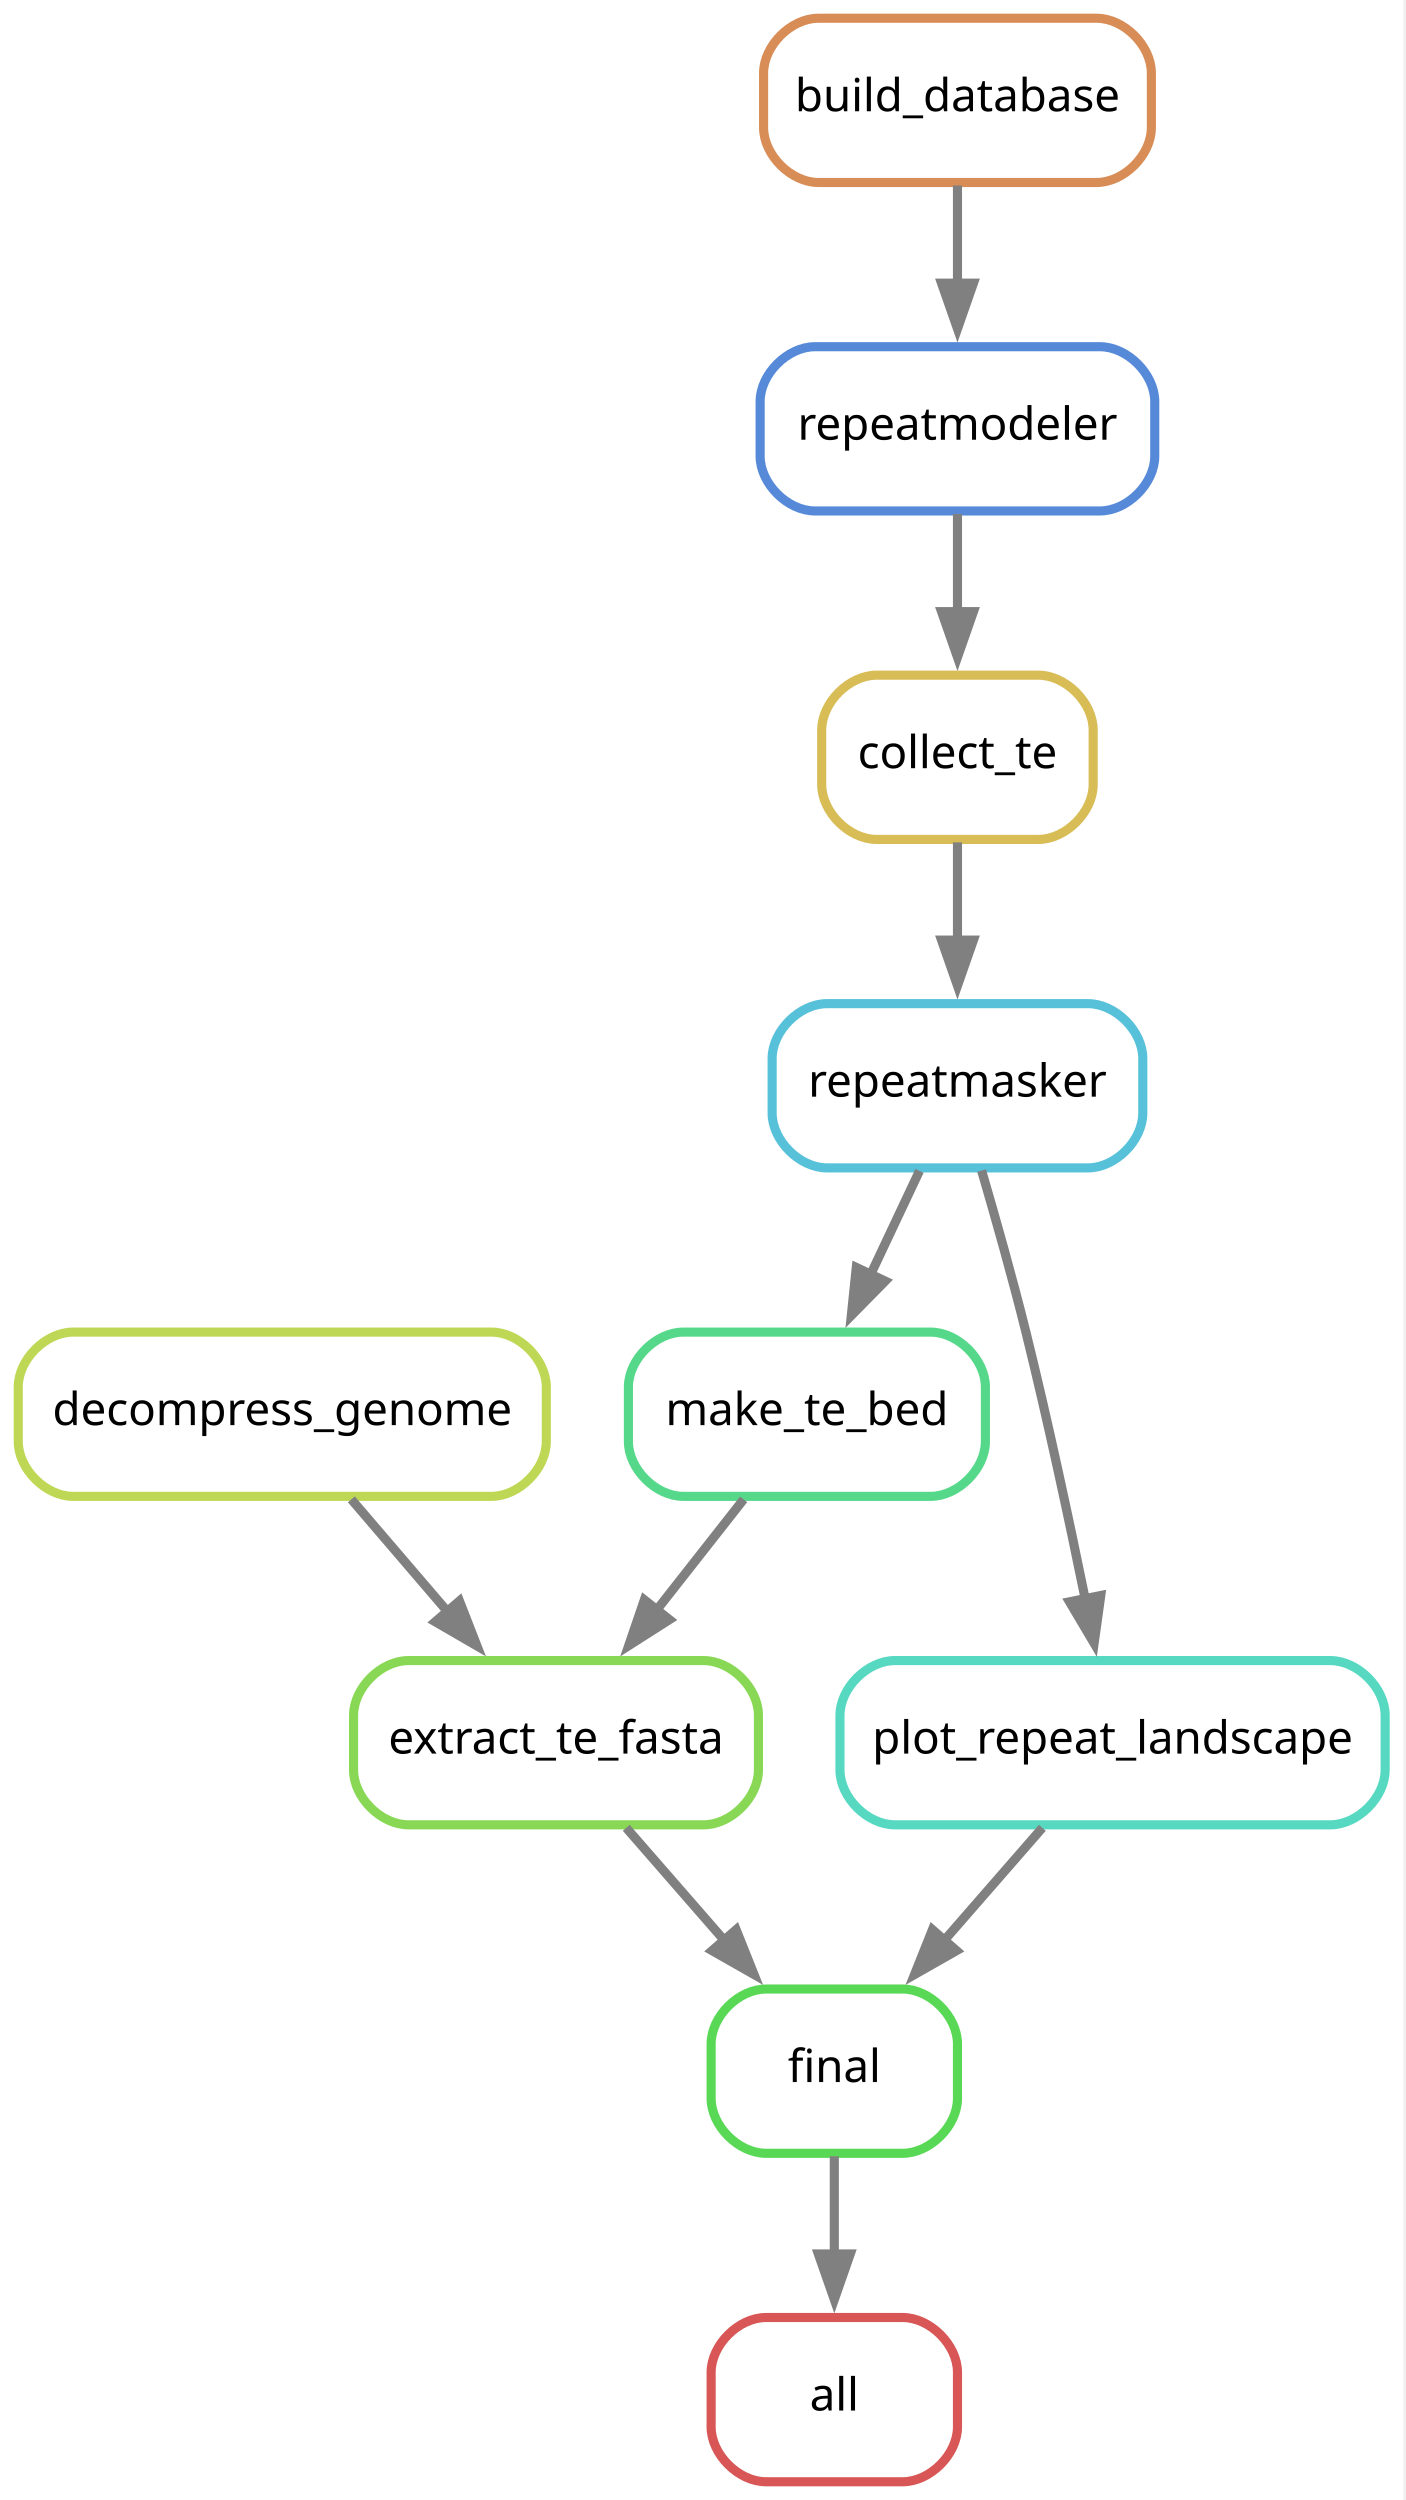
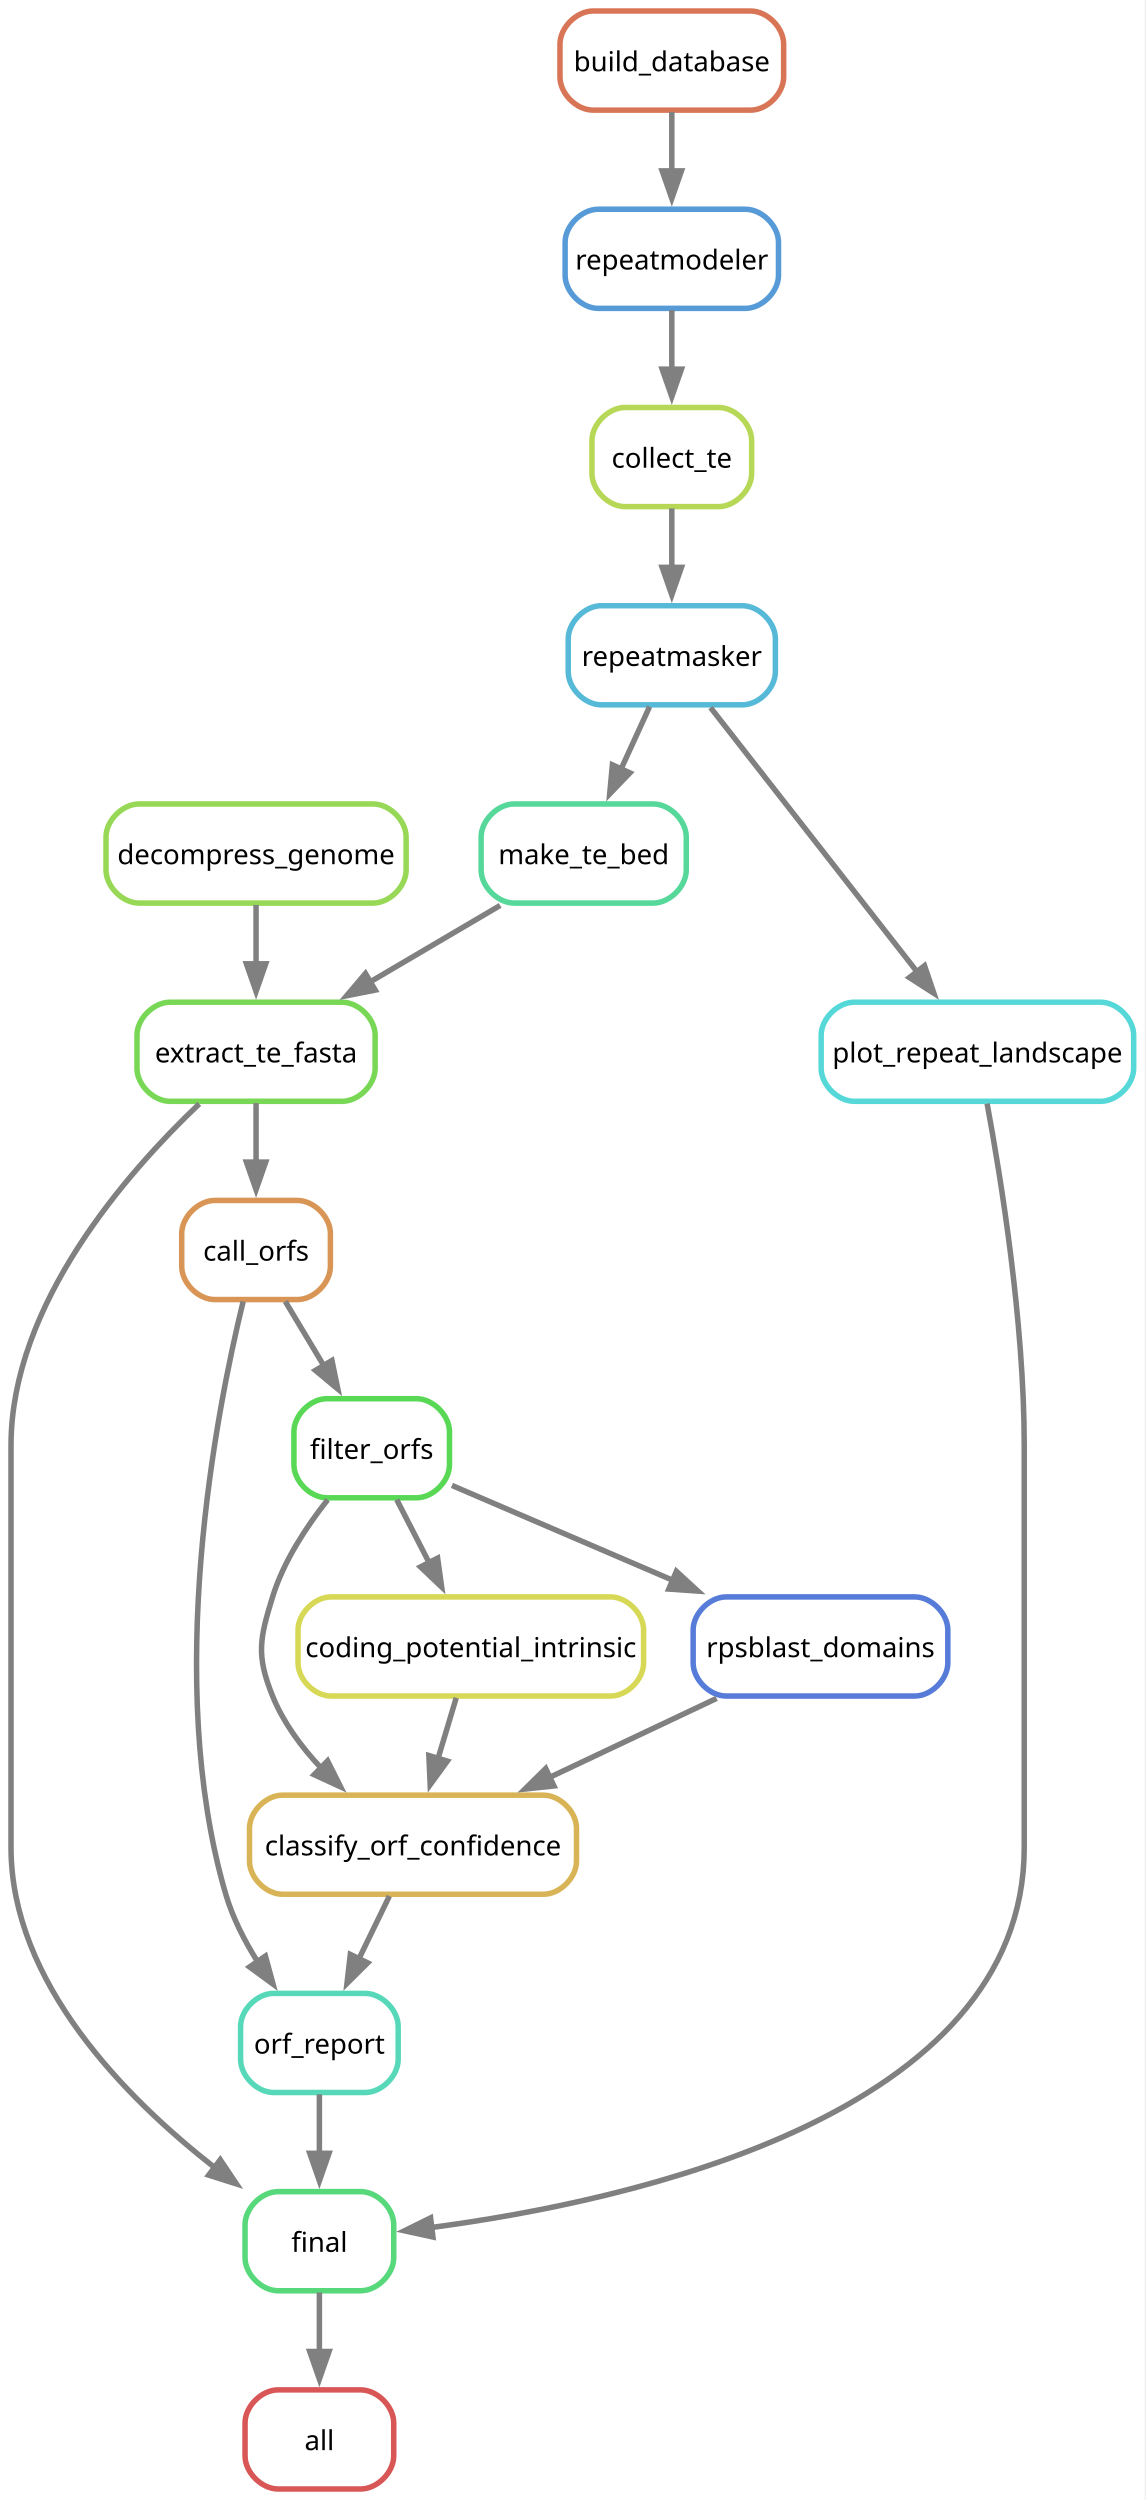
- <svg xmlns="http://www.w3.org/2000/svg" width="308pt" height="548pt" viewBox="0.00 0.00 308.00 548.00">
-   <g id="graph0" class="graph" transform="scale(1 1) rotate(0) translate(4 544)">
-     <polygon fill="white" stroke="none" points="-4,4 -4,-544 303.62,-544 303.62,4 -4,4" />
+ <svg xmlns="http://www.w3.org/2000/svg" width="416pt" height="908pt" viewBox="0.00 0.00 416.00 908.00">
+   <g id="graph0" class="graph" transform="scale(1 1) rotate(0) translate(4 904)">
+     <polygon fill="white" stroke="none" points="-4,4 -4,-904 411.75,-904 411.75,4 -4,4" />
    <g id="node1" class="node">
-       <path fill="none" stroke="#d85656" stroke-width="2" d="M193.88,-36C193.88,-36 163.88,-36 163.88,-36 157.88,-36 151.88,-30 151.88,-24 151.88,-24 151.88,-12 151.88,-12 151.88,-6 157.88,0 163.88,0 163.88,0 193.88,0 193.88,0 199.88,0 205.88,-6 205.88,-12 205.88,-12 205.88,-24 205.88,-24 205.88,-30 199.88,-36 193.88,-36" />
-       <text xml:space="preserve" text-anchor="middle" x="178.88" y="-15.62" font-family="sans" font-size="10.00">all</text>
+       <path fill="none" stroke="#d85656" stroke-width="2" d="M127,-36C127,-36 97,-36 97,-36 91,-36 85,-30 85,-24 85,-24 85,-12 85,-12 85,-6 91,0 97,0 97,0 127,0 127,0 133,0 139,-6 139,-12 139,-12 139,-24 139,-24 139,-30 133,-36 127,-36" />
+       <text xml:space="preserve" text-anchor="middle" x="112" y="-14.12" font-family="sans" font-size="10.00">all</text>
    </g>
    <g id="node2" class="node">
-       <path fill="none" stroke="#59d856" stroke-width="2" d="M193.88,-108C193.88,-108 163.88,-108 163.88,-108 157.88,-108 151.88,-102 151.88,-96 151.88,-96 151.88,-84 151.88,-84 151.88,-78 157.88,-72 163.88,-72 163.88,-72 193.88,-72 193.88,-72 199.88,-72 205.88,-78 205.88,-84 205.88,-84 205.88,-96 205.88,-96 205.88,-102 199.88,-108 193.88,-108" />
-       <text xml:space="preserve" text-anchor="middle" x="178.88" y="-87.62" font-family="sans" font-size="10.00">final</text>
+       <path fill="none" stroke="#56d87b" stroke-width="2" d="M127,-108C127,-108 97,-108 97,-108 91,-108 85,-102 85,-96 85,-96 85,-84 85,-84 85,-78 91,-72 97,-72 97,-72 127,-72 127,-72 133,-72 139,-78 139,-84 139,-84 139,-96 139,-96 139,-102 133,-108 127,-108" />
+       <text xml:space="preserve" text-anchor="middle" x="112" y="-86.12" font-family="sans" font-size="10.00">final</text>
    </g>
    <g id="edge1" class="edge">
-       <path fill="none" stroke="grey" stroke-width="2" d="M178.88,-71.34C178.88,-64.75 178.88,-57.08 178.88,-49.67" />
-       <polygon fill="grey" stroke="grey" stroke-width="2" points="182.38,-49.93 178.88,-39.93 175.38,-49.93 182.38,-49.93" />
+       <path fill="none" stroke="grey" stroke-width="2" d="M112,-71.34C112,-64.75 112,-57.08 112,-49.67" />
+       <polygon fill="grey" stroke="grey" stroke-width="2" points="115.5,-49.93 112,-39.93 108.5,-49.93 115.5,-49.93" />
    </g>
    <g id="node3" class="node">
-       <path fill="none" stroke="#56d8c1" stroke-width="2" d="M287.62,-180C287.62,-180 192.12,-180 192.12,-180 186.12,-180 180.12,-174 180.12,-168 180.12,-168 180.12,-156 180.12,-156 180.12,-150 186.12,-144 192.12,-144 192.12,-144 287.62,-144 287.62,-144 293.62,-144 299.62,-150 299.62,-156 299.62,-156 299.62,-168 299.62,-168 299.62,-174 293.62,-180 287.62,-180" />
-       <text xml:space="preserve" text-anchor="middle" x="239.88" y="-159.62" font-family="sans" font-size="10.00">plot_repeat_landscape</text>
+       <path fill="none" stroke="#56d8d8" stroke-width="2" d="M395.75,-540C395.75,-540 306.25,-540 306.25,-540 300.25,-540 294.25,-534 294.25,-528 294.25,-528 294.25,-516 294.25,-516 294.25,-510 300.25,-504 306.25,-504 306.25,-504 395.75,-504 395.75,-504 401.75,-504 407.75,-510 407.75,-516 407.75,-516 407.75,-528 407.75,-528 407.75,-534 401.75,-540 395.75,-540" />
+       <text xml:space="preserve" text-anchor="middle" x="351" y="-518.12" font-family="sans" font-size="10.00">plot_repeat_landscape</text>
+     </g>
+     <g id="edge3" class="edge">
+       <path fill="none" stroke="grey" stroke-width="2" d="M354.52,-503.15C359.5,-476.32 368,-423.94 368,-379 368,-379 368,-379 368,-233 368,-135.63 224.64,-104.47 152.48,-94.95" />
+       <polygon fill="grey" stroke="grey" stroke-width="2" points="153.24,-91.52 142.89,-93.78 152.39,-98.47 153.24,-91.52" />
+     </g>
+     <g id="node4" class="node">
+       <path fill="none" stroke="#56b9d8" stroke-width="2" d="M265.62,-684C265.62,-684 214.38,-684 214.38,-684 208.38,-684 202.38,-678 202.38,-672 202.38,-672 202.38,-660 202.38,-660 202.38,-654 208.38,-648 214.38,-648 214.38,-648 265.62,-648 265.62,-648 271.62,-648 277.62,-654 277.62,-660 277.62,-660 277.62,-672 277.62,-672 277.62,-678 271.62,-684 265.62,-684" />
+       <text xml:space="preserve" text-anchor="middle" x="240" y="-662.12" font-family="sans" font-size="10.00">repeatmasker</text>
+     </g>
+     <g id="edge5" class="edge">
+       <path fill="none" stroke="grey" stroke-width="2" d="M254.06,-647.02C272.99,-622.8 306.87,-579.45 329.14,-550.96" />
+       <polygon fill="grey" stroke="grey" stroke-width="2" points="331.79,-553.26 335.19,-543.22 326.28,-548.95 331.79,-553.26" />
+     </g>
+     <g id="node9" class="node">
+       <path fill="none" stroke="#56d89a" stroke-width="2" d="M233.25,-612C233.25,-612 182.75,-612 182.75,-612 176.75,-612 170.75,-606 170.75,-600 170.75,-600 170.75,-588 170.75,-588 170.75,-582 176.75,-576 182.75,-576 182.75,-576 233.25,-576 233.25,-576 239.25,-576 245.25,-582 245.25,-588 245.25,-588 245.25,-600 245.25,-600 245.25,-606 239.25,-612 233.25,-612" />
+       <text xml:space="preserve" text-anchor="middle" x="208" y="-590.12" font-family="sans" font-size="10.00">make_te_bed</text>
+     </g>
+     <g id="edge11" class="edge">
+       <path fill="none" stroke="grey" stroke-width="2" d="M231.93,-647.34C228.77,-640.43 225.06,-632.31 221.51,-624.56" />
+       <polygon fill="grey" stroke="grey" stroke-width="2" points="224.78,-623.29 217.44,-615.65 218.42,-626.2 224.78,-623.29" />
+     </g>
+     <g id="node5" class="node">
+       <path fill="none" stroke="#b6d856" stroke-width="2" d="M257,-756C257,-756 223,-756 223,-756 217,-756 211,-750 211,-744 211,-744 211,-732 211,-732 211,-726 217,-720 223,-720 223,-720 257,-720 257,-720 263,-720 269,-726 269,-732 269,-732 269,-744 269,-744 269,-750 263,-756 257,-756" />
+       <text xml:space="preserve" text-anchor="middle" x="240" y="-734.12" font-family="sans" font-size="10.00">collect_te</text>
+     </g>
+     <g id="edge6" class="edge">
+       <path fill="none" stroke="grey" stroke-width="2" d="M240,-719.34C240,-712.75 240,-705.08 240,-697.67" />
+       <polygon fill="grey" stroke="grey" stroke-width="2" points="243.5,-697.93 240,-687.93 236.5,-697.93 243.5,-697.93" />
+     </g>
+     <g id="node6" class="node">
+       <path fill="none" stroke="#569ad8" stroke-width="2" d="M266.75,-828C266.75,-828 213.25,-828 213.25,-828 207.25,-828 201.25,-822 201.25,-816 201.25,-816 201.25,-804 201.25,-804 201.25,-798 207.25,-792 213.25,-792 213.25,-792 266.75,-792 266.75,-792 272.75,-792 278.75,-798 278.75,-804 278.75,-804 278.75,-816 278.75,-816 278.75,-822 272.75,-828 266.75,-828" />
+       <text xml:space="preserve" text-anchor="middle" x="240" y="-806.12" font-family="sans" font-size="10.00">repeatmodeler</text>
+     </g>
+     <g id="edge7" class="edge">
+       <path fill="none" stroke="grey" stroke-width="2" d="M240,-791.34C240,-784.75 240,-777.08 240,-769.67" />
+       <polygon fill="grey" stroke="grey" stroke-width="2" points="243.5,-769.93 240,-759.93 236.5,-769.93 243.5,-769.93" />
+     </g>
+     <g id="node7" class="node">
+       <path fill="none" stroke="#d87556" stroke-width="2" d="M268.62,-900C268.62,-900 211.38,-900 211.38,-900 205.38,-900 199.38,-894 199.38,-888 199.38,-888 199.38,-876 199.38,-876 199.38,-870 205.38,-864 211.38,-864 211.38,-864 268.62,-864 268.62,-864 274.62,-864 280.62,-870 280.62,-876 280.62,-876 280.62,-888 280.62,-888 280.62,-894 274.62,-900 268.62,-900" />
+       <text xml:space="preserve" text-anchor="middle" x="240" y="-878.12" font-family="sans" font-size="10.00">build_database</text>
+     </g>
+     <g id="edge8" class="edge">
+       <path fill="none" stroke="grey" stroke-width="2" d="M240,-863.34C240,-856.75 240,-849.08 240,-841.67" />
+       <polygon fill="grey" stroke="grey" stroke-width="2" points="243.5,-841.93 240,-831.93 236.5,-841.93 243.5,-841.93" />
+     </g>
+     <g id="node8" class="node">
+       <path fill="none" stroke="#78d856" stroke-width="2" d="M120.25,-540C120.25,-540 57.75,-540 57.75,-540 51.75,-540 45.75,-534 45.75,-528 45.75,-528 45.75,-516 45.75,-516 45.75,-510 51.75,-504 57.75,-504 57.75,-504 120.25,-504 120.25,-504 126.25,-504 132.25,-510 132.25,-516 132.25,-516 132.25,-528 132.25,-528 132.25,-534 126.25,-540 120.25,-540" />
+       <text xml:space="preserve" text-anchor="middle" x="89" y="-518.12" font-family="sans" font-size="10.00">extract_te_fasta</text>
+     </g>
+     <g id="edge4" class="edge">
+       <path fill="none" stroke="grey" stroke-width="2" d="M68.36,-503.07C42.07,-478.12 0,-430.21 0,-379 0,-379 0,-379 0,-233 0,-183.99 41.65,-141.95 74.15,-116.6" />
+       <polygon fill="grey" stroke="grey" stroke-width="2" points="76,-119.59 81.89,-110.79 71.79,-113.99 76,-119.59" />
+     </g>
+     <g id="node12" class="node">
+       <path fill="none" stroke="#d89556" stroke-width="2" d="M104,-468C104,-468 74,-468 74,-468 68,-468 62,-462 62,-456 62,-456 62,-444 62,-444 62,-438 68,-432 74,-432 74,-432 104,-432 104,-432 110,-432 116,-438 116,-444 116,-444 116,-456 116,-456 116,-462 110,-468 104,-468" />
+       <text xml:space="preserve" text-anchor="middle" x="89" y="-446.12" font-family="sans" font-size="10.00">call_orfs</text>
+     </g>
+     <g id="edge14" class="edge">
+       <path fill="none" stroke="grey" stroke-width="2" d="M89,-503.34C89,-496.75 89,-489.08 89,-481.67" />
+       <polygon fill="grey" stroke="grey" stroke-width="2" points="92.5,-481.93 89,-471.93 85.5,-481.93 92.5,-481.93" />
+     </g>
+     <g id="edge10" class="edge">
+       <path fill="none" stroke="grey" stroke-width="2" d="M177.66,-575.15C163.26,-566.68 145.82,-556.42 130.23,-547.25" />
+       <polygon fill="grey" stroke="grey" stroke-width="2" points="132.28,-544.4 121.89,-542.35 128.74,-550.43 132.28,-544.4" />
+     </g>
+     <g id="node10" class="node">
+       <path fill="none" stroke="#97d856" stroke-width="2" d="M131.5,-612C131.5,-612 46.5,-612 46.5,-612 40.5,-612 34.5,-606 34.5,-600 34.5,-600 34.5,-588 34.5,-588 34.5,-582 40.5,-576 46.5,-576 46.5,-576 131.5,-576 131.5,-576 137.5,-576 143.5,-582 143.5,-588 143.5,-588 143.5,-600 143.5,-600 143.5,-606 137.5,-612 131.5,-612" />
+       <text xml:space="preserve" text-anchor="middle" x="89" y="-590.12" font-family="sans" font-size="10.00">decompress_genome</text>
+     </g>
+     <g id="edge9" class="edge">
+       <path fill="none" stroke="grey" stroke-width="2" d="M89,-575.34C89,-568.75 89,-561.08 89,-553.67" />
+       <polygon fill="grey" stroke="grey" stroke-width="2" points="92.5,-553.93 89,-543.93 85.5,-553.93 92.5,-553.93" />
+     </g>
+     <g id="node11" class="node">
+       <path fill="none" stroke="#56d8b9" stroke-width="2" d="M128.62,-180C128.62,-180 95.38,-180 95.38,-180 89.38,-180 83.38,-174 83.38,-168 83.38,-168 83.38,-156 83.38,-156 83.38,-150 89.38,-144 95.38,-144 95.38,-144 128.62,-144 128.62,-144 134.62,-144 140.62,-150 140.62,-156 140.62,-156 140.62,-168 140.62,-168 140.62,-174 134.62,-180 128.62,-180" />
+       <text xml:space="preserve" text-anchor="middle" x="112" y="-158.12" font-family="sans" font-size="10.00">orf_report</text>
    </g>
    <g id="edge2" class="edge">
-       <path fill="none" stroke="grey" stroke-width="2" d="M224.48,-143.34C217.96,-135.85 210.2,-126.95 202.95,-118.63" />
-       <polygon fill="grey" stroke="grey" stroke-width="2" points="205.67,-116.42 196.46,-111.18 200.39,-121.02 205.67,-116.42" />
+       <path fill="none" stroke="grey" stroke-width="2" d="M112,-143.34C112,-136.75 112,-129.08 112,-121.67" />
+       <polygon fill="grey" stroke="grey" stroke-width="2" points="115.5,-121.93 112,-111.93 108.5,-121.93 115.5,-121.93" />
    </g>
-     <g id="node4" class="node">
-       <path fill="none" stroke="#56c1d8" stroke-width="2" d="M234.5,-324C234.5,-324 177.25,-324 177.25,-324 171.25,-324 165.25,-318 165.25,-312 165.25,-312 165.25,-300 165.25,-300 165.25,-294 171.25,-288 177.25,-288 177.25,-288 234.5,-288 234.5,-288 240.5,-288 246.5,-294 246.5,-300 246.5,-300 246.5,-312 246.5,-312 246.5,-318 240.5,-324 234.5,-324" />
-       <text xml:space="preserve" text-anchor="middle" x="205.88" y="-303.62" font-family="sans" font-size="10.00">repeatmasker</text>
+     <g id="edge12" class="edge">
+       <path fill="none" stroke="grey" stroke-width="2" d="M84.31,-431.29C74.65,-391.72 55.27,-293.53 78,-216 80.49,-207.5 84.81,-199.07 89.55,-191.52" />
+       <polygon fill="grey" stroke="grey" stroke-width="2" points="92.4,-193.56 95.18,-183.34 86.63,-189.6 92.4,-193.56" />
    </g>
-     <g id="edge4" class="edge">
-       <path fill="none" stroke="grey" stroke-width="2" d="M211.17,-287.41C214.18,-277.13 217.93,-263.88 220.88,-252 225.68,-232.64 230.36,-210.73 233.88,-193.49" />
-       <polygon fill="grey" stroke="grey" stroke-width="2" points="237.29,-194.27 235.83,-183.78 230.43,-192.89 237.29,-194.27" />
+     <g id="node14" class="node">
+       <path fill="none" stroke="#59d856" stroke-width="2" d="M147.25,-396C147.25,-396 114.75,-396 114.75,-396 108.75,-396 102.75,-390 102.75,-384 102.75,-384 102.75,-372 102.75,-372 102.75,-366 108.75,-360 114.75,-360 114.75,-360 147.25,-360 147.25,-360 153.25,-360 159.25,-366 159.25,-372 159.25,-372 159.25,-384 159.25,-384 159.25,-390 153.25,-396 147.25,-396" />
+       <text xml:space="preserve" text-anchor="middle" x="131" y="-374.12" font-family="sans" font-size="10.00">filter_orfs</text>
    </g>
-     <g id="node9" class="node">
-       <path fill="none" stroke="#56d88a" stroke-width="2" d="M200,-252C200,-252 145.75,-252 145.75,-252 139.75,-252 133.75,-246 133.75,-240 133.75,-240 133.75,-228 133.75,-228 133.75,-222 139.75,-216 145.75,-216 145.75,-216 200,-216 200,-216 206,-216 212,-222 212,-228 212,-228 212,-240 212,-240 212,-246 206,-252 200,-252" />
-       <text xml:space="preserve" text-anchor="middle" x="172.88" y="-231.62" font-family="sans" font-size="10.00">make_te_bed</text>
+     <g id="edge18" class="edge">
+       <path fill="none" stroke="grey" stroke-width="2" d="M99.6,-431.34C103.84,-424.26 108.85,-415.92 113.6,-408" />
+       <polygon fill="grey" stroke="grey" stroke-width="2" points="116.56,-409.87 118.7,-399.5 110.56,-406.27 116.56,-409.87" />
    </g>
-     <g id="edge10" class="edge">
-       <path fill="none" stroke="grey" stroke-width="2" d="M197.55,-287.34C194.29,-280.43 190.46,-272.31 186.81,-264.56" />
-       <polygon fill="grey" stroke="grey" stroke-width="2" points="190.04,-263.19 182.61,-255.64 183.7,-266.18 190.04,-263.19" />
+     <g id="node13" class="node">
+       <path fill="none" stroke="#d8b456" stroke-width="2" d="M193.38,-252C193.38,-252 98.62,-252 98.62,-252 92.62,-252 86.62,-246 86.62,-240 86.62,-240 86.62,-228 86.62,-228 86.62,-222 92.62,-216 98.62,-216 98.62,-216 193.38,-216 193.38,-216 199.38,-216 205.38,-222 205.38,-228 205.38,-228 205.38,-240 205.38,-240 205.38,-246 199.38,-252 193.38,-252" />
+       <text xml:space="preserve" text-anchor="middle" x="146" y="-230.12" font-family="sans" font-size="10.00">classify_orf_confidence</text>
    </g>
-     <g id="node5" class="node">
-       <path fill="none" stroke="#d8bc56" stroke-width="2" d="M223.62,-396C223.62,-396 188.12,-396 188.12,-396 182.12,-396 176.12,-390 176.12,-384 176.12,-384 176.12,-372 176.12,-372 176.12,-366 182.12,-360 188.12,-360 188.12,-360 223.62,-360 223.62,-360 229.62,-360 235.62,-366 235.62,-372 235.62,-372 235.62,-384 235.62,-384 235.62,-390 229.62,-396 223.62,-396" />
-       <text xml:space="preserve" text-anchor="middle" x="205.88" y="-375.62" font-family="sans" font-size="10.00">collect_te</text>
+     <g id="edge13" class="edge">
+       <path fill="none" stroke="grey" stroke-width="2" d="M137.42,-215.34C134.06,-208.43 130.12,-200.31 126.36,-192.56" />
+       <polygon fill="grey" stroke="grey" stroke-width="2" points="129.54,-191.09 122.02,-183.62 123.24,-194.15 129.54,-191.09" />
    </g>
-     <g id="edge5" class="edge">
-       <path fill="none" stroke="grey" stroke-width="2" d="M205.88,-359.34C205.88,-352.75 205.88,-345.08 205.88,-337.67" />
-       <polygon fill="grey" stroke="grey" stroke-width="2" points="209.38,-337.93 205.88,-327.93 202.38,-337.93 209.38,-337.93" />
+     <g id="edge15" class="edge">
+       <path fill="none" stroke="grey" stroke-width="2" d="M115.01,-359.3C107.35,-349.62 98.99,-336.97 95,-324 90.3,-308.71 89.02,-302.84 95,-288 98.89,-278.34 105.48,-269.46 112.65,-261.83" />
+       <polygon fill="grey" stroke="grey" stroke-width="2" points="114.97,-264.46 119.72,-254.99 110.1,-259.44 114.97,-264.46" />
    </g>
-     <g id="node6" class="node">
-       <path fill="none" stroke="#568ad8" stroke-width="2" d="M237.12,-468C237.12,-468 174.62,-468 174.62,-468 168.62,-468 162.62,-462 162.62,-456 162.62,-456 162.62,-444 162.62,-444 162.62,-438 168.62,-432 174.62,-432 174.62,-432 237.12,-432 237.12,-432 243.12,-432 249.12,-438 249.12,-444 249.12,-444 249.12,-456 249.12,-456 249.12,-462 243.12,-468 237.12,-468" />
-       <text xml:space="preserve" text-anchor="middle" x="205.88" y="-447.62" font-family="sans" font-size="10.00">repeatmodeler</text>
+     <g id="node15" class="node">
+       <path fill="none" stroke="#d6d856" stroke-width="2" d="M217.75,-324C217.75,-324 116.25,-324 116.25,-324 110.25,-324 104.25,-318 104.25,-312 104.25,-312 104.25,-300 104.25,-300 104.25,-294 110.25,-288 116.25,-288 116.25,-288 217.75,-288 217.75,-288 223.75,-288 229.75,-294 229.75,-300 229.75,-300 229.75,-312 229.75,-312 229.75,-318 223.75,-324 217.75,-324" />
+       <text xml:space="preserve" text-anchor="middle" x="167" y="-302.12" font-family="sans" font-size="10.00">coding_potential_intrinsic</text>
    </g>
-     <g id="edge6" class="edge">
-       <path fill="none" stroke="grey" stroke-width="2" d="M205.88,-431.34C205.88,-424.75 205.88,-417.08 205.88,-409.67" />
-       <polygon fill="grey" stroke="grey" stroke-width="2" points="209.38,-409.93 205.88,-399.93 202.38,-409.93 209.38,-409.93" />
+     <g id="edge19" class="edge">
+       <path fill="none" stroke="grey" stroke-width="2" d="M140.08,-359.34C143.68,-352.34 147.91,-344.12 151.94,-336.28" />
+       <polygon fill="grey" stroke="grey" stroke-width="2" points="154.95,-338.09 156.41,-327.59 148.72,-334.89 154.95,-338.09" />
    </g>
-     <g id="node7" class="node">
-       <path fill="none" stroke="#d88d56" stroke-width="2" d="M236.38,-540C236.38,-540 175.38,-540 175.38,-540 169.38,-540 163.38,-534 163.38,-528 163.38,-528 163.38,-516 163.38,-516 163.38,-510 169.38,-504 175.38,-504 175.38,-504 236.38,-504 236.38,-504 242.38,-504 248.38,-510 248.38,-516 248.38,-516 248.38,-528 248.38,-528 248.38,-534 242.38,-540 236.38,-540" />
-       <text xml:space="preserve" text-anchor="middle" x="205.88" y="-519.62" font-family="sans" font-size="10.00">build_database</text>
+     <g id="node16" class="node">
+       <path fill="none" stroke="#567bd8" stroke-width="2" d="M328.25,-324C328.25,-324 259.75,-324 259.75,-324 253.75,-324 247.75,-318 247.75,-312 247.75,-312 247.75,-300 247.75,-300 247.75,-294 253.75,-288 259.75,-288 259.75,-288 328.25,-288 328.25,-288 334.25,-288 340.25,-294 340.25,-300 340.25,-300 340.25,-312 340.25,-312 340.25,-318 334.25,-324 328.25,-324" />
+       <text xml:space="preserve" text-anchor="middle" x="294" y="-302.12" font-family="sans" font-size="10.00">rpsblast_domains</text>
    </g>
-     <g id="edge7" class="edge">
-       <path fill="none" stroke="grey" stroke-width="2" d="M205.88,-503.34C205.88,-496.75 205.88,-489.08 205.88,-481.67" />
-       <polygon fill="grey" stroke="grey" stroke-width="2" points="209.38,-481.93 205.88,-471.93 202.38,-481.93 209.38,-481.93" />
+     <g id="edge20" class="edge">
+       <path fill="none" stroke="grey" stroke-width="2" d="M160.14,-364.49C182.38,-354.94 213.63,-341.52 240.34,-330.04" />
+       <polygon fill="grey" stroke="grey" stroke-width="2" points="241.66,-333.29 249.47,-326.12 238.9,-326.85 241.66,-333.29" />
    </g>
-     <g id="node8" class="node">
-       <path fill="none" stroke="#88d856" stroke-width="2" d="M150.25,-180C150.25,-180 85.5,-180 85.5,-180 79.5,-180 73.5,-174 73.5,-168 73.5,-168 73.5,-156 73.5,-156 73.5,-150 79.5,-144 85.5,-144 85.5,-144 150.25,-144 150.25,-144 156.25,-144 162.25,-150 162.25,-156 162.25,-156 162.25,-168 162.25,-168 162.25,-174 156.25,-180 150.25,-180" />
-       <text xml:space="preserve" text-anchor="middle" x="117.88" y="-159.62" font-family="sans" font-size="10.00">extract_te_fasta</text>
+     <g id="edge16" class="edge">
+       <path fill="none" stroke="grey" stroke-width="2" d="M161.7,-287.34C159.68,-280.59 157.31,-272.69 155.03,-265.11" />
+       <polygon fill="grey" stroke="grey" stroke-width="2" points="158.47,-264.37 152.24,-255.8 151.76,-266.39 158.47,-264.37" />
    </g>
-     <g id="edge3" class="edge">
-       <path fill="none" stroke="grey" stroke-width="2" d="M133.27,-143.34C139.79,-135.85 147.55,-126.95 154.8,-118.63" />
-       <polygon fill="grey" stroke="grey" stroke-width="2" points="157.36,-121.02 161.29,-111.18 152.08,-116.42 157.36,-121.02" />
-     </g>
-     <g id="edge8" class="edge">
-       <path fill="none" stroke="grey" stroke-width="2" d="M159,-215.34C153.18,-207.93 146.27,-199.14 139.8,-190.9" />
-       <polygon fill="grey" stroke="grey" stroke-width="2" points="142.74,-188.98 133.81,-183.28 137.24,-193.31 142.74,-188.98" />
-     </g>
-     <g id="node10" class="node">
-       <path fill="none" stroke="#bed856" stroke-width="2" d="M103.75,-252C103.75,-252 12,-252 12,-252 6,-252 0,-246 0,-240 0,-240 0,-228 0,-228 0,-222 6,-216 12,-216 12,-216 103.75,-216 103.75,-216 109.75,-216 115.75,-222 115.75,-228 115.75,-228 115.75,-240 115.75,-240 115.75,-246 109.75,-252 103.75,-252" />
-       <text xml:space="preserve" text-anchor="middle" x="57.88" y="-231.62" font-family="sans" font-size="10.00">decompress_genome</text>
-     </g>
-     <g id="edge9" class="edge">
-       <path fill="none" stroke="grey" stroke-width="2" d="M73.02,-215.34C79.43,-207.85 87.06,-198.95 94.19,-190.63" />
-       <polygon fill="grey" stroke="grey" stroke-width="2" points="96.71,-193.07 100.56,-183.2 91.4,-188.51 96.71,-193.07" />
+     <g id="edge17" class="edge">
+       <path fill="none" stroke="grey" stroke-width="2" d="M256.27,-287.15C237.81,-278.43 215.36,-267.81 195.54,-258.43" />
+       <polygon fill="grey" stroke="grey" stroke-width="2" points="197.19,-255.34 186.65,-254.23 194.2,-261.67 197.19,-255.34" />
    </g>
  </g>
</svg>
